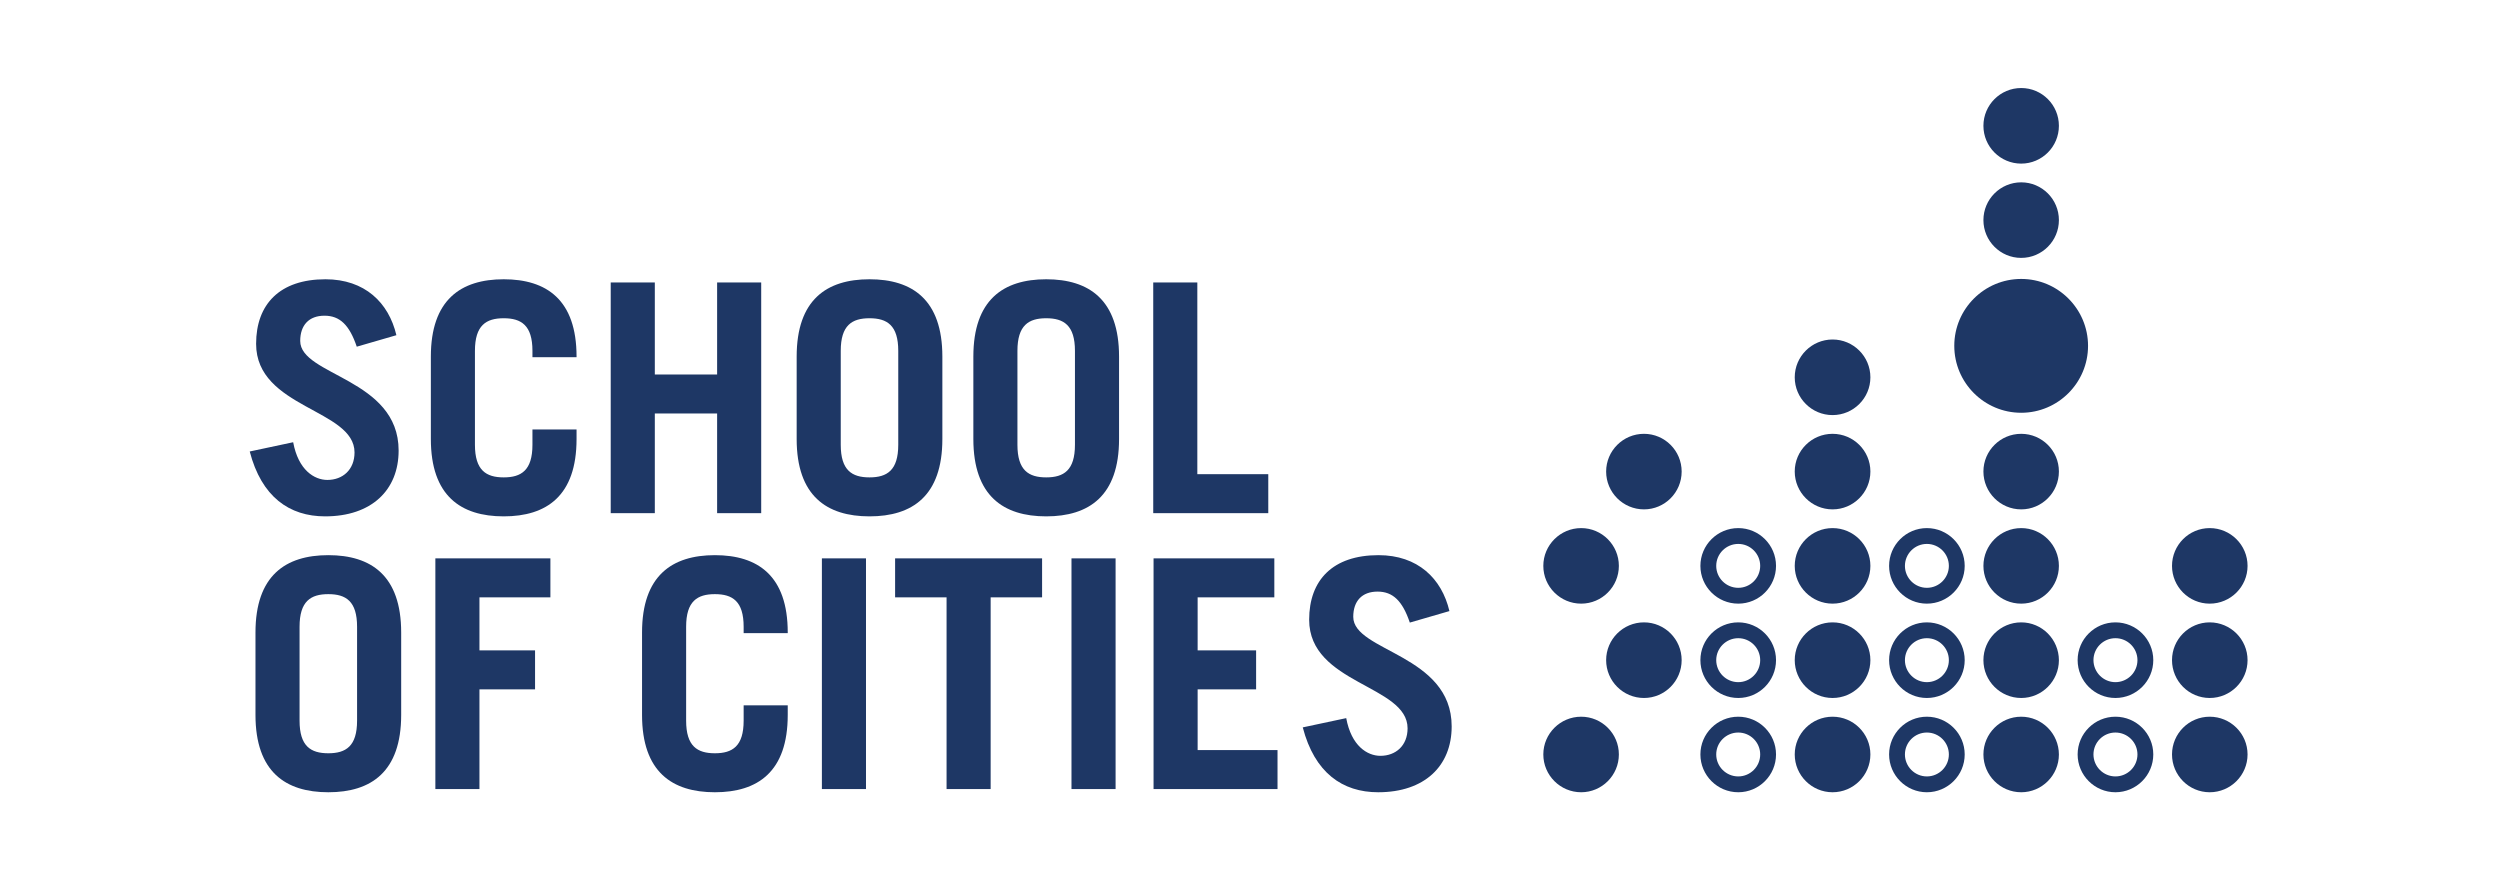
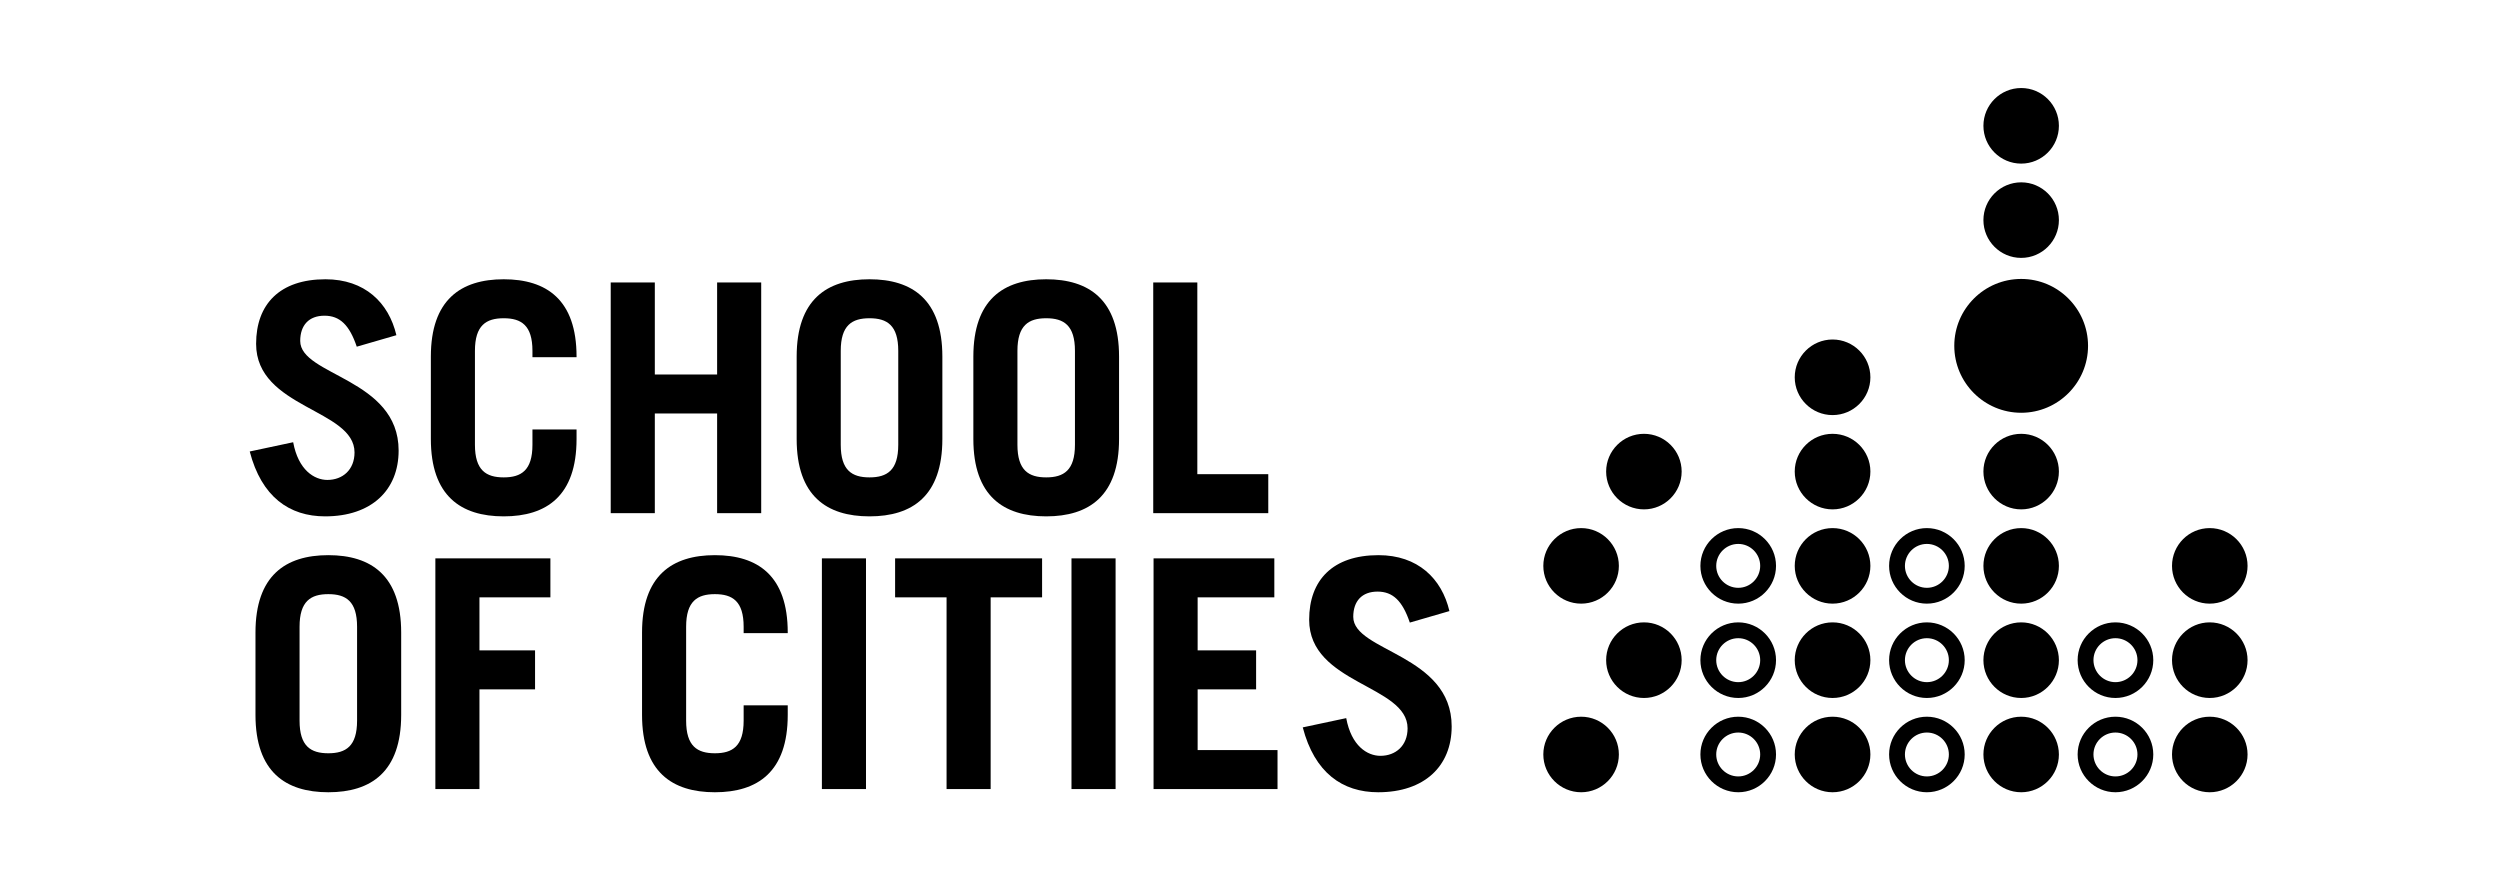
<svg xmlns="http://www.w3.org/2000/svg" version="1.1" id="svg374" width="142" height="50" viewBox="0 0 142 50">
  <defs id="defs378" />
  <g id="g382" transform="matrix(1.333333,0,0,-1.333333,0,133.3333)">
-     <g id="g384" transform="matrix(0.06742755,0,0,0.06742755,-4.243023,47.76588)" style="fill:#1e3765;fill-opacity:1">
-       <path d="m 1339.91,598.438 c -23.36,0 -42.29,-18.965 -42.29,-42.266 0,-23.32 18.96,-42.285 42.28,-42.285 23.28,0 42.23,18.965 42.23,42.285 0,23.301 -18.95,42.266 -42.22,42.266" style="fill:#1e3765;fill-opacity:1;fill-rule:nonzero;stroke:none" id="path386" />
-       <path d="m 1458.99,321.863 c -13.14,0 -23.81,-10.691 -23.81,-23.843 0,-13.165 10.67,-23.887 23.81,-23.887 13.19,0 23.92,10.722 23.92,23.887 0,13.152 -10.73,23.843 -23.92,23.843" style="fill:#1e3765;fill-opacity:1;fill-rule:nonzero;stroke:none" id="path388" />
-       <path d="m 1458.99,381.465 c -13.14,0 -23.81,-10.711 -23.81,-23.867 0,-13.184 10.67,-23.907 23.81,-23.907 13.19,0 23.92,10.723 23.92,23.907 0,13.156 -10.73,23.867 -23.92,23.867" style="fill:#1e3765;fill-opacity:1;fill-rule:nonzero;stroke:none" id="path390" />
-       <path d="m 1458.99,441.023 c -13.14,0 -23.81,-10.71 -23.81,-23.875 0,-13.156 10.67,-23.855 23.81,-23.855 13.19,0 23.92,10.699 23.92,23.855 0,13.165 -10.73,23.875 -23.92,23.875" style="fill:#1e3765;fill-opacity:1;fill-rule:nonzero;stroke:none" id="path392" />
-       <path d="m 1399.43,321.863 c -13.14,0 -23.87,-10.679 -23.88,-23.816 0.01,-13.211 10.74,-23.914 23.88,-23.914 13.19,0 23.92,10.722 23.92,23.887 0,13.152 -10.73,23.843 -23.92,23.843 z m 0,-10 c 7.68,0 13.92,-6.211 13.92,-13.843 0,-7.661 -6.24,-13.887 -13.92,-13.887 -7.65,0 -13.87,6.25 -13.88,13.902 0.01,7.629 6.23,13.828 13.88,13.828" style="fill:#1e3765;fill-opacity:1;fill-rule:nonzero;stroke:none" id="path394" />
-       <path d="m 1399.43,381.465 c -13.14,0 -23.87,-10.695 -23.88,-23.836 0.01,-13.242 10.74,-23.938 23.88,-23.938 13.19,0 23.92,10.723 23.92,23.907 0,13.156 -10.73,23.867 -23.92,23.867 z m 0,-10 c 7.68,0 13.92,-6.223 13.92,-13.867 0,-7.664 -6.24,-13.907 -13.92,-13.907 -7.65,0 -13.87,6.258 -13.88,13.926 0.01,7.637 6.23,13.848 13.88,13.848" style="fill:#1e3765;fill-opacity:1;fill-rule:nonzero;stroke:none" id="path396" />
-       <path d="m 1339.9,321.863 c -13.17,0 -23.87,-10.691 -23.87,-23.843 0,-13.165 10.7,-23.887 23.87,-23.887 13.1,0 23.79,10.703 23.82,23.836 -0.03,13.215 -10.72,23.894 -23.82,23.894" style="fill:#1e3765;fill-opacity:1;fill-rule:nonzero;stroke:none" id="path398" />
-       <path d="m 1339.9,381.465 c -13.17,0 -23.87,-10.711 -23.87,-23.867 0,-13.184 10.7,-23.907 23.87,-23.907 13.1,0 23.79,10.696 23.82,23.836 -0.03,13.243 -10.72,23.938 -23.82,23.938" style="fill:#1e3765;fill-opacity:1;fill-rule:nonzero;stroke:none" id="path400" />
-       <path d="m 1339.9,441.023 c -13.17,0 -23.87,-10.71 -23.87,-23.875 0,-13.156 10.7,-23.855 23.87,-23.855 13.15,0 23.82,10.699 23.82,23.855 0,13.165 -10.67,23.875 -23.82,23.875" style="fill:#1e3765;fill-opacity:1;fill-rule:nonzero;stroke:none" id="path402" />
-       <path d="m 1280.3,321.863 c -13.15,0 -23.86,-10.691 -23.86,-23.843 0,-13.165 10.71,-23.887 23.86,-23.887 13.18,0 23.9,10.722 23.9,23.887 0,13.152 -10.72,23.843 -23.9,23.843 z m 0,-10 c 7.67,0 13.9,-6.211 13.9,-13.843 0,-7.661 -6.23,-13.887 -13.9,-13.887 -7.64,0 -13.86,6.226 -13.86,13.887 0,7.632 6.22,13.843 13.86,13.843" style="fill:#1e3765;fill-opacity:1;fill-rule:nonzero;stroke:none" id="path404" />
-       <path d="m 1280.3,381.465 c -13.15,0 -23.86,-10.711 -23.86,-23.867 0,-13.184 10.71,-23.907 23.86,-23.907 13.18,0 23.9,10.723 23.9,23.907 0,13.156 -10.72,23.867 -23.9,23.867 z m 0,-10 c 7.67,0 13.9,-6.223 13.9,-13.867 0,-7.664 -6.23,-13.907 -13.9,-13.907 -7.64,0 -13.86,6.243 -13.86,13.907 0,7.644 6.22,13.867 13.86,13.867" style="fill:#1e3765;fill-opacity:1;fill-rule:nonzero;stroke:none" id="path406" />
-       <path d="m 1280.3,441.023 c -13.15,0 -23.86,-10.71 -23.86,-23.875 0,-13.156 10.71,-23.855 23.86,-23.855 13.18,0 23.9,10.699 23.9,23.855 0,13.165 -10.72,23.875 -23.9,23.875 z m 0,-10 c 7.67,0 13.9,-6.218 13.9,-13.875 0,-7.636 -6.23,-13.855 -13.9,-13.855 -7.64,0 -13.86,6.219 -13.86,13.855 0,7.657 6.22,13.875 13.86,13.875" style="fill:#1e3765;fill-opacity:1;fill-rule:nonzero;stroke:none" id="path408" />
-       <path d="m 1220.72,321.863 c -13.17,0 -23.9,-10.691 -23.9,-23.843 0,-13.165 10.73,-23.887 23.9,-23.887 13.18,0 23.9,10.722 23.9,23.887 0,13.152 -10.72,23.843 -23.9,23.843" style="fill:#1e3765;fill-opacity:1;fill-rule:nonzero;stroke:none" id="path410" />
-       <path d="m 1220.72,381.465 c -13.17,0 -23.9,-10.711 -23.9,-23.867 0,-13.184 10.73,-23.907 23.9,-23.907 13.18,0 23.9,10.723 23.9,23.907 0,13.156 -10.72,23.867 -23.9,23.867" style="fill:#1e3765;fill-opacity:1;fill-rule:nonzero;stroke:none" id="path412" />
-       <path d="m 1220.72,441.023 c -13.17,0 -23.9,-10.71 -23.9,-23.875 0,-13.156 10.73,-23.855 23.9,-23.855 13.18,0 23.9,10.699 23.9,23.855 0,13.165 -10.72,23.875 -23.9,23.875" style="fill:#1e3765;fill-opacity:1;fill-rule:nonzero;stroke:none" id="path414" />
-       <path d="m 1220.72,500.586 c -13.17,0 -23.9,-10.676 -23.9,-23.809 0,-13.191 10.73,-23.925 23.9,-23.925 13.18,0 23.9,10.734 23.9,23.925 0,13.133 -10.72,23.809 -23.9,23.809" style="fill:#1e3765;fill-opacity:1;fill-rule:nonzero;stroke:none" id="path416" />
-       <path d="m 1339.9,500.586 c -13.17,0 -23.87,-10.676 -23.87,-23.809 0,-13.191 10.7,-23.925 23.87,-23.925 13.15,0 23.82,10.734 23.82,23.925 0,13.133 -10.67,23.809 -23.82,23.809" style="fill:#1e3765;fill-opacity:1;fill-rule:nonzero;stroke:none" id="path418" />
-       <path d="m 1339.91,611.738 c 13.14,0 23.81,10.723 23.81,23.875 0,13.157 -10.67,23.86 -23.82,23.86 -13.17,0 -23.87,-10.703 -23.87,-23.86 0,-13.152 10.68,-23.875 23.81,-23.875" style="fill:#1e3765;fill-opacity:1;fill-rule:nonzero;stroke:none" id="path420" />
-       <path d="m 1339.9,719.055 c -13.17,0 -23.87,-10.696 -23.87,-23.86 0,-13.183 10.7,-23.894 23.87,-23.894 13.15,0 23.82,10.711 23.82,23.894 0,13.164 -10.67,23.86 -23.82,23.86" style="fill:#1e3765;fill-opacity:1;fill-rule:nonzero;stroke:none" id="path422" />
-       <path d="m 1220.72,560.176 c -13.17,0 -23.9,-10.703 -23.9,-23.887 0,-13.164 10.73,-23.867 23.9,-23.867 13.18,0 23.9,10.703 23.9,23.867 0,13.184 -10.72,23.887 -23.9,23.887" style="fill:#1e3765;fill-opacity:1;fill-rule:nonzero;stroke:none" id="path424" />
-       <path d="m 1161.14,321.863 c -13.19,0 -23.92,-10.691 -23.92,-23.843 0,-13.165 10.73,-23.887 23.92,-23.887 13.16,0 23.86,10.722 23.86,23.887 0,13.152 -10.7,23.843 -23.86,23.843 z m 0,-10 c 7.64,0 13.86,-6.211 13.86,-13.843 0,-7.661 -6.22,-13.887 -13.86,-13.887 -7.67,0 -13.92,6.226 -13.92,13.887 0,7.632 6.25,13.843 13.92,13.843" style="fill:#1e3765;fill-opacity:1;fill-rule:nonzero;stroke:none" id="path426" />
-       <path d="m 1161.14,381.465 c -13.19,0 -23.92,-10.711 -23.92,-23.867 0,-13.184 10.73,-23.907 23.92,-23.907 13.16,0 23.86,10.723 23.86,23.907 0,13.156 -10.7,23.867 -23.86,23.867 z m 0,-10 c 7.64,0 13.86,-6.223 13.86,-13.867 0,-7.664 -6.22,-13.907 -13.86,-13.907 -7.67,0 -13.92,6.243 -13.92,13.907 0,7.644 6.25,13.867 13.92,13.867" style="fill:#1e3765;fill-opacity:1;fill-rule:nonzero;stroke:none" id="path428" />
-       <path d="m 1161.14,441.023 c -13.19,0 -23.92,-10.71 -23.92,-23.875 0,-13.156 10.73,-23.855 23.92,-23.855 13.16,0 23.86,10.699 23.86,23.855 0,13.165 -10.7,23.875 -23.86,23.875 z m 0,-10 c 7.64,0 13.86,-6.218 13.86,-13.875 0,-7.636 -6.22,-13.855 -13.86,-13.855 -7.67,0 -13.92,6.219 -13.92,13.855 0,7.657 6.25,13.875 13.92,13.875" style="fill:#1e3765;fill-opacity:1;fill-rule:nonzero;stroke:none" id="path430" />
-       <path d="m 1061.88,321.863 c -13.17,0 -23.9,-10.691 -23.9,-23.843 0,-13.165 10.73,-23.887 23.9,-23.887 13.14,0 23.83,10.722 23.83,23.887 0,13.152 -10.69,23.843 -23.83,23.843" style="fill:#1e3765;fill-opacity:1;fill-rule:nonzero;stroke:none" id="path432" />
-       <path d="m 1101.58,381.465 c -13.19,0 -23.91,-10.711 -23.91,-23.867 0,-13.184 10.72,-23.907 23.91,-23.907 13.13,0 23.8,10.723 23.8,23.907 0,13.156 -10.67,23.867 -23.8,23.867" style="fill:#1e3765;fill-opacity:1;fill-rule:nonzero;stroke:none" id="path434" />
-       <path d="m 1101.58,500.586 c -13.19,0 -23.91,-10.691 -23.91,-23.84 0,-13.183 10.72,-23.894 23.91,-23.894 13.13,0 23.8,10.711 23.8,23.894 0,13.149 -10.67,23.84 -23.8,23.84" style="fill:#1e3765;fill-opacity:1;fill-rule:nonzero;stroke:none" id="path436" />
-       <path d="m 1061.88,441.023 c -13.17,0 -23.9,-10.71 -23.9,-23.875 0,-13.156 10.73,-23.855 23.9,-23.855 13.14,0 23.83,10.699 23.83,23.855 0,13.165 -10.69,23.875 -23.83,23.875" style="fill:#1e3765;fill-opacity:1;fill-rule:nonzero;stroke:none" id="path438" />
-       <path d="m 288.328,555.637 c -4.644,13.718 -10.699,19.578 -20.39,19.578 -9.891,0 -15.34,-6.055 -15.34,-15.945 0,-22.004 62.175,-23.625 62.175,-69.25 0,-25.032 -17.168,-41.582 -46.433,-41.582 -22.61,0 -40.176,12.316 -47.637,40.988 l 27.449,5.847 c 3.235,-17.558 13.325,-23.82 21.606,-23.82 9.683,0 17.156,6.457 17.156,17.363 0,27.454 -62.18,27.864 -62.18,68.633 0,25.031 14.946,40.781 43.813,40.781 24.82,0 39.969,-14.734 44.812,-35.332 l -25.031,-7.261" style="fill:#1e3765;fill-opacity:1;fill-rule:nonzero;stroke:none" id="path440" />
-       <path d="m 362.988,493.66 c 0,-16.148 7.071,-20.594 18.172,-20.594 11.106,0 18.164,4.446 18.164,20.594 v 9.692 h 27.864 v -6.055 c 0,-35.942 -18.973,-48.859 -46.028,-48.859 -27.051,0 -46.023,12.917 -46.023,48.859 v 52.078 c 0,35.938 18.972,48.855 46.023,48.855 27.055,0 46.028,-12.917 46.028,-48.855 v -0.398 h -27.864 v 4.031 c 0,16.152 -7.058,20.597 -18.164,20.597 -11.101,0 -18.172,-4.445 -18.172,-20.597 V 493.66" style="fill:#1e3765;fill-opacity:1;fill-rule:nonzero;stroke:none" id="path442" />
-       <path d="m 448.77,450.461 v 145.75 h 27.863 v -58.145 h 39.363 v 58.145 h 27.852 v -145.75 h -27.852 v 62.977 H 476.633 V 450.461 H 448.77" style="fill:#1e3765;fill-opacity:1;fill-rule:nonzero;stroke:none" id="path444" />
-       <path d="m 594.102,493.66 c 0,-16.148 7.07,-20.594 18.171,-20.594 11.106,0 18.165,4.446 18.165,20.594 v 59.348 c 0,16.152 -7.059,20.597 -18.165,20.597 -11.101,0 -18.171,-4.445 -18.171,-20.597 z m -27.852,55.715 c 0,35.938 18.977,48.855 46.023,48.855 27.051,0 46.028,-12.917 46.028,-48.855 v -52.078 c 0,-35.942 -18.977,-48.859 -46.028,-48.859 -27.046,0 -46.023,12.917 -46.023,48.859 v 52.078" style="fill:#1e3765;fill-opacity:1;fill-rule:nonzero;stroke:none" id="path446" />
-       <path d="m 705.73,493.66 c 0,-16.148 7.075,-20.594 18.176,-20.594 11.106,0 18.164,4.446 18.164,20.594 v 59.348 c 0,16.152 -7.058,20.597 -18.164,20.597 -11.101,0 -18.176,-4.445 -18.176,-20.597 z m -27.847,55.715 c 0,35.938 18.972,48.855 46.023,48.855 27.051,0 46.028,-12.917 46.028,-48.855 v -52.078 c 0,-35.942 -18.977,-48.859 -46.028,-48.859 -27.051,0 -46.023,12.917 -46.023,48.859 v 52.078" style="fill:#1e3765;fill-opacity:1;fill-rule:nonzero;stroke:none" id="path448" />
-       <path d="m 791.531,450.461 v 145.75 h 27.856 V 475.09 h 44.824 v -24.629 h -72.68" style="fill:#1e3765;fill-opacity:1;fill-rule:nonzero;stroke:none" id="path450" />
-       <path d="m 252.188,319.355 c 0,-16.152 7.07,-20.593 18.171,-20.593 11.106,0 18.164,4.441 18.164,20.593 v 59.344 c 0,16.156 -7.058,20.598 -18.164,20.598 -11.101,0 -18.171,-4.442 -18.171,-20.598 z m -27.852,55.711 c 0,35.942 18.977,48.86 46.023,48.86 27.051,0 46.028,-12.918 46.028,-48.86 v -52.078 c 0,-35.937 -18.977,-48.855 -46.028,-48.855 -27.046,0 -46.023,12.918 -46.023,48.855 v 52.078" style="fill:#1e3765;fill-opacity:1;fill-rule:nonzero;stroke:none" id="path452" />
-       <path d="m 337.988,276.152 v 145.75 h 72.676 V 397.273 H 365.84 V 363.77 h 35.129 V 339.141 H 365.84 v -62.989 h -27.852" style="fill:#1e3765;fill-opacity:1;fill-rule:nonzero;stroke:none" id="path454" />
-       <path d="m 496.418,319.355 c 0,-16.152 7.066,-20.593 18.172,-20.593 11.101,0 18.164,4.441 18.164,20.593 v 9.688 h 27.859 v -6.055 c 0,-35.937 -18.972,-48.855 -46.023,-48.855 -27.051,0 -46.027,12.918 -46.027,48.855 v 52.078 c 0,35.942 18.976,48.86 46.027,48.86 27.051,0 46.023,-12.918 46.023,-48.86 v -0.398 h -27.859 v 4.031 c 0,16.156 -7.063,20.598 -18.164,20.598 -11.106,0 -18.172,-4.442 -18.172,-20.598 v -59.344" style="fill:#1e3765;fill-opacity:1;fill-rule:nonzero;stroke:none" id="path456" />
-       <path d="m 582.188,276.152 v 145.75 h 27.863 v -145.75 h -27.863" style="fill:#1e3765;fill-opacity:1;fill-rule:nonzero;stroke:none" id="path458" />
-       <path d="m 721.309,421.902 v -24.629 h -32.5 V 276.152 h -27.852 v 121.121 h -32.512 v 24.629 h 92.864" style="fill:#1e3765;fill-opacity:1;fill-rule:nonzero;stroke:none" id="path460" />
-       <path d="m 739.883,276.152 v 145.75 h 27.859 v -145.75 h -27.859" style="fill:#1e3765;fill-opacity:1;fill-rule:nonzero;stroke:none" id="path462" />
-       <path d="m 791.73,276.152 v 145.75 h 76.305 V 397.273 H 819.578 V 363.77 h 36.945 v -24.629 h -36.945 v -38.36 h 50.473 V 276.152 H 791.73" style="fill:#1e3765;fill-opacity:1;fill-rule:nonzero;stroke:none" id="path464" />
-       <path d="m 953.633,381.328 c -4.649,13.731 -10.703,19.578 -20.391,19.578 -9.89,0 -15.344,-6.051 -15.344,-15.945 0,-22 62.18,-23.613 62.18,-69.238 0,-25.039 -17.168,-41.59 -46.433,-41.59 -22.61,0 -40.176,12.312 -47.649,40.984 l 27.461,5.852 c 3.231,-17.563 13.32,-23.821 21.602,-23.821 9.687,0 17.16,6.457 17.16,17.364 0,27.453 -62.18,27.851 -62.18,68.633 0,25.031 14.941,40.781 43.809,40.781 24.824,0 39.968,-14.738 44.812,-35.332 l -25.027,-7.266" style="fill:#1e3765;fill-opacity:1;fill-rule:nonzero;stroke:none" id="path466" />
+     <g id="g384" transform="matrix(0.06742755,0,0,0.06742755,-4.243023,47.76588)" style="fill:#000000;fill-opacity:1">
+       <path d="m 1339.91,598.438 c -23.36,0 -42.29,-18.965 -42.29,-42.266 0,-23.32 18.96,-42.285 42.28,-42.285 23.28,0 42.23,18.965 42.23,42.285 0,23.301 -18.95,42.266 -42.22,42.266" style="fill:#000000;fill-opacity:1;fill-rule:nonzero;stroke:none" id="path386" />
+       <path d="m 1458.99,321.863 c -13.14,0 -23.81,-10.691 -23.81,-23.843 0,-13.165 10.67,-23.887 23.81,-23.887 13.19,0 23.92,10.722 23.92,23.887 0,13.152 -10.73,23.843 -23.92,23.843" style="fill:#000000;fill-opacity:1;fill-rule:nonzero;stroke:none" id="path388" />
+       <path d="m 1458.99,381.465 c -13.14,0 -23.81,-10.711 -23.81,-23.867 0,-13.184 10.67,-23.907 23.81,-23.907 13.19,0 23.92,10.723 23.92,23.907 0,13.156 -10.73,23.867 -23.92,23.867" style="fill:#000000;fill-opacity:1;fill-rule:nonzero;stroke:none" id="path390" />
+       <path d="m 1458.99,441.023 c -13.14,0 -23.81,-10.71 -23.81,-23.875 0,-13.156 10.67,-23.855 23.81,-23.855 13.19,0 23.92,10.699 23.92,23.855 0,13.165 -10.73,23.875 -23.92,23.875" style="fill:#000000;fill-opacity:1;fill-rule:nonzero;stroke:none" id="path392" />
+       <path d="m 1399.43,321.863 c -13.14,0 -23.87,-10.679 -23.88,-23.816 0.01,-13.211 10.74,-23.914 23.88,-23.914 13.19,0 23.92,10.722 23.92,23.887 0,13.152 -10.73,23.843 -23.92,23.843 z m 0,-10 c 7.68,0 13.92,-6.211 13.92,-13.843 0,-7.661 -6.24,-13.887 -13.92,-13.887 -7.65,0 -13.87,6.25 -13.88,13.902 0.01,7.629 6.23,13.828 13.88,13.828" style="fill:#000000;fill-opacity:1;fill-rule:nonzero;stroke:none" id="path394" />
+       <path d="m 1399.43,381.465 c -13.14,0 -23.87,-10.695 -23.88,-23.836 0.01,-13.242 10.74,-23.938 23.88,-23.938 13.19,0 23.92,10.723 23.92,23.907 0,13.156 -10.73,23.867 -23.92,23.867 z m 0,-10 c 7.68,0 13.92,-6.223 13.92,-13.867 0,-7.664 -6.24,-13.907 -13.92,-13.907 -7.65,0 -13.87,6.258 -13.88,13.926 0.01,7.637 6.23,13.848 13.88,13.848" style="fill:#000000;fill-opacity:1;fill-rule:nonzero;stroke:none" id="path396" />
+       <path d="m 1339.9,321.863 c -13.17,0 -23.87,-10.691 -23.87,-23.843 0,-13.165 10.7,-23.887 23.87,-23.887 13.1,0 23.79,10.703 23.82,23.836 -0.03,13.215 -10.72,23.894 -23.82,23.894" style="fill:#000000;fill-opacity:1;fill-rule:nonzero;stroke:none" id="path398" />
+       <path d="m 1339.9,381.465 c -13.17,0 -23.87,-10.711 -23.87,-23.867 0,-13.184 10.7,-23.907 23.87,-23.907 13.1,0 23.79,10.696 23.82,23.836 -0.03,13.243 -10.72,23.938 -23.82,23.938" style="fill:#000000;fill-opacity:1;fill-rule:nonzero;stroke:none" id="path400" />
+       <path d="m 1339.9,441.023 c -13.17,0 -23.87,-10.71 -23.87,-23.875 0,-13.156 10.7,-23.855 23.87,-23.855 13.15,0 23.82,10.699 23.82,23.855 0,13.165 -10.67,23.875 -23.82,23.875" style="fill:#000000;fill-opacity:1;fill-rule:nonzero;stroke:none" id="path402" />
+       <path d="m 1280.3,321.863 c -13.15,0 -23.86,-10.691 -23.86,-23.843 0,-13.165 10.71,-23.887 23.86,-23.887 13.18,0 23.9,10.722 23.9,23.887 0,13.152 -10.72,23.843 -23.9,23.843 z m 0,-10 c 7.67,0 13.9,-6.211 13.9,-13.843 0,-7.661 -6.23,-13.887 -13.9,-13.887 -7.64,0 -13.86,6.226 -13.86,13.887 0,7.632 6.22,13.843 13.86,13.843" style="fill:#000000;fill-opacity:1;fill-rule:nonzero;stroke:none" id="path404" />
+       <path d="m 1280.3,381.465 c -13.15,0 -23.86,-10.711 -23.86,-23.867 0,-13.184 10.71,-23.907 23.86,-23.907 13.18,0 23.9,10.723 23.9,23.907 0,13.156 -10.72,23.867 -23.9,23.867 z m 0,-10 c 7.67,0 13.9,-6.223 13.9,-13.867 0,-7.664 -6.23,-13.907 -13.9,-13.907 -7.64,0 -13.86,6.243 -13.86,13.907 0,7.644 6.22,13.867 13.86,13.867" style="fill:#000000;fill-opacity:1;fill-rule:nonzero;stroke:none" id="path406" />
+       <path d="m 1280.3,441.023 c -13.15,0 -23.86,-10.71 -23.86,-23.875 0,-13.156 10.71,-23.855 23.86,-23.855 13.18,0 23.9,10.699 23.9,23.855 0,13.165 -10.72,23.875 -23.9,23.875 z m 0,-10 c 7.67,0 13.9,-6.218 13.9,-13.875 0,-7.636 -6.23,-13.855 -13.9,-13.855 -7.64,0 -13.86,6.219 -13.86,13.855 0,7.657 6.22,13.875 13.86,13.875" style="fill:#000000;fill-opacity:1;fill-rule:nonzero;stroke:none" id="path408" />
+       <path d="m 1220.72,321.863 c -13.17,0 -23.9,-10.691 -23.9,-23.843 0,-13.165 10.73,-23.887 23.9,-23.887 13.18,0 23.9,10.722 23.9,23.887 0,13.152 -10.72,23.843 -23.9,23.843" style="fill:#000000;fill-opacity:1;fill-rule:nonzero;stroke:none" id="path410" />
+       <path d="m 1220.72,381.465 c -13.17,0 -23.9,-10.711 -23.9,-23.867 0,-13.184 10.73,-23.907 23.9,-23.907 13.18,0 23.9,10.723 23.9,23.907 0,13.156 -10.72,23.867 -23.9,23.867" style="fill:#000000;fill-opacity:1;fill-rule:nonzero;stroke:none" id="path412" />
+       <path d="m 1220.72,441.023 c -13.17,0 -23.9,-10.71 -23.9,-23.875 0,-13.156 10.73,-23.855 23.9,-23.855 13.18,0 23.9,10.699 23.9,23.855 0,13.165 -10.72,23.875 -23.9,23.875" style="fill:#000000;fill-opacity:1;fill-rule:nonzero;stroke:none" id="path414" />
+       <path d="m 1220.72,500.586 c -13.17,0 -23.9,-10.676 -23.9,-23.809 0,-13.191 10.73,-23.925 23.9,-23.925 13.18,0 23.9,10.734 23.9,23.925 0,13.133 -10.72,23.809 -23.9,23.809" style="fill:#000000;fill-opacity:1;fill-rule:nonzero;stroke:none" id="path416" />
+       <path d="m 1339.9,500.586 c -13.17,0 -23.87,-10.676 -23.87,-23.809 0,-13.191 10.7,-23.925 23.87,-23.925 13.15,0 23.82,10.734 23.82,23.925 0,13.133 -10.67,23.809 -23.82,23.809" style="fill:#000000;fill-opacity:1;fill-rule:nonzero;stroke:none" id="path418" />
+       <path d="m 1339.91,611.738 c 13.14,0 23.81,10.723 23.81,23.875 0,13.157 -10.67,23.86 -23.82,23.86 -13.17,0 -23.87,-10.703 -23.87,-23.86 0,-13.152 10.68,-23.875 23.81,-23.875" style="fill:#000000;fill-opacity:1;fill-rule:nonzero;stroke:none" id="path420" />
+       <path d="m 1339.9,719.055 c -13.17,0 -23.87,-10.696 -23.87,-23.86 0,-13.183 10.7,-23.894 23.87,-23.894 13.15,0 23.82,10.711 23.82,23.894 0,13.164 -10.67,23.86 -23.82,23.86" style="fill:#000000;fill-opacity:1;fill-rule:nonzero;stroke:none" id="path422" />
+       <path d="m 1220.72,560.176 c -13.17,0 -23.9,-10.703 -23.9,-23.887 0,-13.164 10.73,-23.867 23.9,-23.867 13.18,0 23.9,10.703 23.9,23.867 0,13.184 -10.72,23.887 -23.9,23.887" style="fill:#000000;fill-opacity:1;fill-rule:nonzero;stroke:none" id="path424" />
+       <path d="m 1161.14,321.863 c -13.19,0 -23.92,-10.691 -23.92,-23.843 0,-13.165 10.73,-23.887 23.92,-23.887 13.16,0 23.86,10.722 23.86,23.887 0,13.152 -10.7,23.843 -23.86,23.843 z m 0,-10 c 7.64,0 13.86,-6.211 13.86,-13.843 0,-7.661 -6.22,-13.887 -13.86,-13.887 -7.67,0 -13.92,6.226 -13.92,13.887 0,7.632 6.25,13.843 13.92,13.843" style="fill:#000000;fill-opacity:1;fill-rule:nonzero;stroke:none" id="path426" />
+       <path d="m 1161.14,381.465 c -13.19,0 -23.92,-10.711 -23.92,-23.867 0,-13.184 10.73,-23.907 23.92,-23.907 13.16,0 23.86,10.723 23.86,23.907 0,13.156 -10.7,23.867 -23.86,23.867 z m 0,-10 c 7.64,0 13.86,-6.223 13.86,-13.867 0,-7.664 -6.22,-13.907 -13.86,-13.907 -7.67,0 -13.92,6.243 -13.92,13.907 0,7.644 6.25,13.867 13.92,13.867" style="fill:#000000;fill-opacity:1;fill-rule:nonzero;stroke:none" id="path428" />
+       <path d="m 1161.14,441.023 c -13.19,0 -23.92,-10.71 -23.92,-23.875 0,-13.156 10.73,-23.855 23.92,-23.855 13.16,0 23.86,10.699 23.86,23.855 0,13.165 -10.7,23.875 -23.86,23.875 z m 0,-10 c 7.64,0 13.86,-6.218 13.86,-13.875 0,-7.636 -6.22,-13.855 -13.86,-13.855 -7.67,0 -13.92,6.219 -13.92,13.855 0,7.657 6.25,13.875 13.92,13.875" style="fill:#000000;fill-opacity:1;fill-rule:nonzero;stroke:none" id="path430" />
+       <path d="m 1061.88,321.863 c -13.17,0 -23.9,-10.691 -23.9,-23.843 0,-13.165 10.73,-23.887 23.9,-23.887 13.14,0 23.83,10.722 23.83,23.887 0,13.152 -10.69,23.843 -23.83,23.843" style="fill:#000000;fill-opacity:1;fill-rule:nonzero;stroke:none" id="path432" />
+       <path d="m 1101.58,381.465 c -13.19,0 -23.91,-10.711 -23.91,-23.867 0,-13.184 10.72,-23.907 23.91,-23.907 13.13,0 23.8,10.723 23.8,23.907 0,13.156 -10.67,23.867 -23.8,23.867" style="fill:#000000;fill-opacity:1;fill-rule:nonzero;stroke:none" id="path434" />
+       <path d="m 1101.58,500.586 c -13.19,0 -23.91,-10.691 -23.91,-23.84 0,-13.183 10.72,-23.894 23.91,-23.894 13.13,0 23.8,10.711 23.8,23.894 0,13.149 -10.67,23.84 -23.8,23.84" style="fill:#000000;fill-opacity:1;fill-rule:nonzero;stroke:none" id="path436" />
+       <path d="m 1061.88,441.023 c -13.17,0 -23.9,-10.71 -23.9,-23.875 0,-13.156 10.73,-23.855 23.9,-23.855 13.14,0 23.83,10.699 23.83,23.855 0,13.165 -10.69,23.875 -23.83,23.875" style="fill:#000000;fill-opacity:1;fill-rule:nonzero;stroke:none" id="path438" />
+       <path d="m 288.328,555.637 c -4.644,13.718 -10.699,19.578 -20.39,19.578 -9.891,0 -15.34,-6.055 -15.34,-15.945 0,-22.004 62.175,-23.625 62.175,-69.25 0,-25.032 -17.168,-41.582 -46.433,-41.582 -22.61,0 -40.176,12.316 -47.637,40.988 l 27.449,5.847 c 3.235,-17.558 13.325,-23.82 21.606,-23.82 9.683,0 17.156,6.457 17.156,17.363 0,27.454 -62.18,27.864 -62.18,68.633 0,25.031 14.946,40.781 43.813,40.781 24.82,0 39.969,-14.734 44.812,-35.332 l -25.031,-7.261" style="fill:#000000;fill-opacity:1;fill-rule:nonzero;stroke:none" id="path440" />
+       <path d="m 362.988,493.66 c 0,-16.148 7.071,-20.594 18.172,-20.594 11.106,0 18.164,4.446 18.164,20.594 v 9.692 h 27.864 v -6.055 c 0,-35.942 -18.973,-48.859 -46.028,-48.859 -27.051,0 -46.023,12.917 -46.023,48.859 v 52.078 c 0,35.938 18.972,48.855 46.023,48.855 27.055,0 46.028,-12.917 46.028,-48.855 v -0.398 h -27.864 v 4.031 c 0,16.152 -7.058,20.597 -18.164,20.597 -11.101,0 -18.172,-4.445 -18.172,-20.597 V 493.66" style="fill:#000000;fill-opacity:1;fill-rule:nonzero;stroke:none" id="path442" />
+       <path d="m 448.77,450.461 v 145.75 h 27.863 v -58.145 h 39.363 v 58.145 h 27.852 v -145.75 h -27.852 v 62.977 H 476.633 V 450.461 H 448.77" style="fill:#000000;fill-opacity:1;fill-rule:nonzero;stroke:none" id="path444" />
+       <path d="m 594.102,493.66 c 0,-16.148 7.07,-20.594 18.171,-20.594 11.106,0 18.165,4.446 18.165,20.594 v 59.348 c 0,16.152 -7.059,20.597 -18.165,20.597 -11.101,0 -18.171,-4.445 -18.171,-20.597 z m -27.852,55.715 c 0,35.938 18.977,48.855 46.023,48.855 27.051,0 46.028,-12.917 46.028,-48.855 v -52.078 c 0,-35.942 -18.977,-48.859 -46.028,-48.859 -27.046,0 -46.023,12.917 -46.023,48.859 v 52.078" style="fill:#000000;fill-opacity:1;fill-rule:nonzero;stroke:none" id="path446" />
+       <path d="m 705.73,493.66 c 0,-16.148 7.075,-20.594 18.176,-20.594 11.106,0 18.164,4.446 18.164,20.594 v 59.348 c 0,16.152 -7.058,20.597 -18.164,20.597 -11.101,0 -18.176,-4.445 -18.176,-20.597 z m -27.847,55.715 c 0,35.938 18.972,48.855 46.023,48.855 27.051,0 46.028,-12.917 46.028,-48.855 v -52.078 c 0,-35.942 -18.977,-48.859 -46.028,-48.859 -27.051,0 -46.023,12.917 -46.023,48.859 v 52.078" style="fill:#000000;fill-opacity:1;fill-rule:nonzero;stroke:none" id="path448" />
+       <path d="m 791.531,450.461 v 145.75 h 27.856 V 475.09 h 44.824 v -24.629 h -72.68" style="fill:#000000;fill-opacity:1;fill-rule:nonzero;stroke:none" id="path450" />
+       <path d="m 252.188,319.355 c 0,-16.152 7.07,-20.593 18.171,-20.593 11.106,0 18.164,4.441 18.164,20.593 v 59.344 c 0,16.156 -7.058,20.598 -18.164,20.598 -11.101,0 -18.171,-4.442 -18.171,-20.598 z m -27.852,55.711 c 0,35.942 18.977,48.86 46.023,48.86 27.051,0 46.028,-12.918 46.028,-48.86 v -52.078 c 0,-35.937 -18.977,-48.855 -46.028,-48.855 -27.046,0 -46.023,12.918 -46.023,48.855 v 52.078" style="fill:#000000;fill-opacity:1;fill-rule:nonzero;stroke:none" id="path452" />
+       <path d="m 337.988,276.152 v 145.75 h 72.676 V 397.273 H 365.84 V 363.77 h 35.129 V 339.141 H 365.84 v -62.989 h -27.852" style="fill:#000000;fill-opacity:1;fill-rule:nonzero;stroke:none" id="path454" />
+       <path d="m 496.418,319.355 c 0,-16.152 7.066,-20.593 18.172,-20.593 11.101,0 18.164,4.441 18.164,20.593 v 9.688 h 27.859 v -6.055 c 0,-35.937 -18.972,-48.855 -46.023,-48.855 -27.051,0 -46.027,12.918 -46.027,48.855 v 52.078 c 0,35.942 18.976,48.86 46.027,48.86 27.051,0 46.023,-12.918 46.023,-48.86 v -0.398 h -27.859 v 4.031 c 0,16.156 -7.063,20.598 -18.164,20.598 -11.106,0 -18.172,-4.442 -18.172,-20.598 v -59.344" style="fill:#000000;fill-opacity:1;fill-rule:nonzero;stroke:none" id="path456" />
+       <path d="m 582.188,276.152 v 145.75 h 27.863 v -145.75 h -27.863" style="fill:#000000;fill-opacity:1;fill-rule:nonzero;stroke:none" id="path458" />
+       <path d="m 721.309,421.902 v -24.629 h -32.5 V 276.152 h -27.852 v 121.121 h -32.512 v 24.629 h 92.864" style="fill:#000000;fill-opacity:1;fill-rule:nonzero;stroke:none" id="path460" />
+       <path d="m 739.883,276.152 v 145.75 h 27.859 v -145.75 h -27.859" style="fill:#000000;fill-opacity:1;fill-rule:nonzero;stroke:none" id="path462" />
+       <path d="m 791.73,276.152 v 145.75 h 76.305 V 397.273 H 819.578 V 363.77 h 36.945 v -24.629 h -36.945 v -38.36 h 50.473 V 276.152 H 791.73" style="fill:#000000;fill-opacity:1;fill-rule:nonzero;stroke:none" id="path464" />
+       <path d="m 953.633,381.328 c -4.649,13.731 -10.703,19.578 -20.391,19.578 -9.89,0 -15.344,-6.051 -15.344,-15.945 0,-22 62.18,-23.613 62.18,-69.238 0,-25.039 -17.168,-41.59 -46.433,-41.59 -22.61,0 -40.176,12.312 -47.649,40.984 l 27.461,5.852 c 3.231,-17.563 13.32,-23.821 21.602,-23.821 9.687,0 17.16,6.457 17.16,17.364 0,27.453 -62.18,27.851 -62.18,68.633 0,25.031 14.941,40.781 43.809,40.781 24.824,0 39.968,-14.738 44.812,-35.332 l -25.027,-7.266" style="fill:#000000;fill-opacity:1;fill-rule:nonzero;stroke:none" id="path466" />
    </g>
  </g>
</svg>
